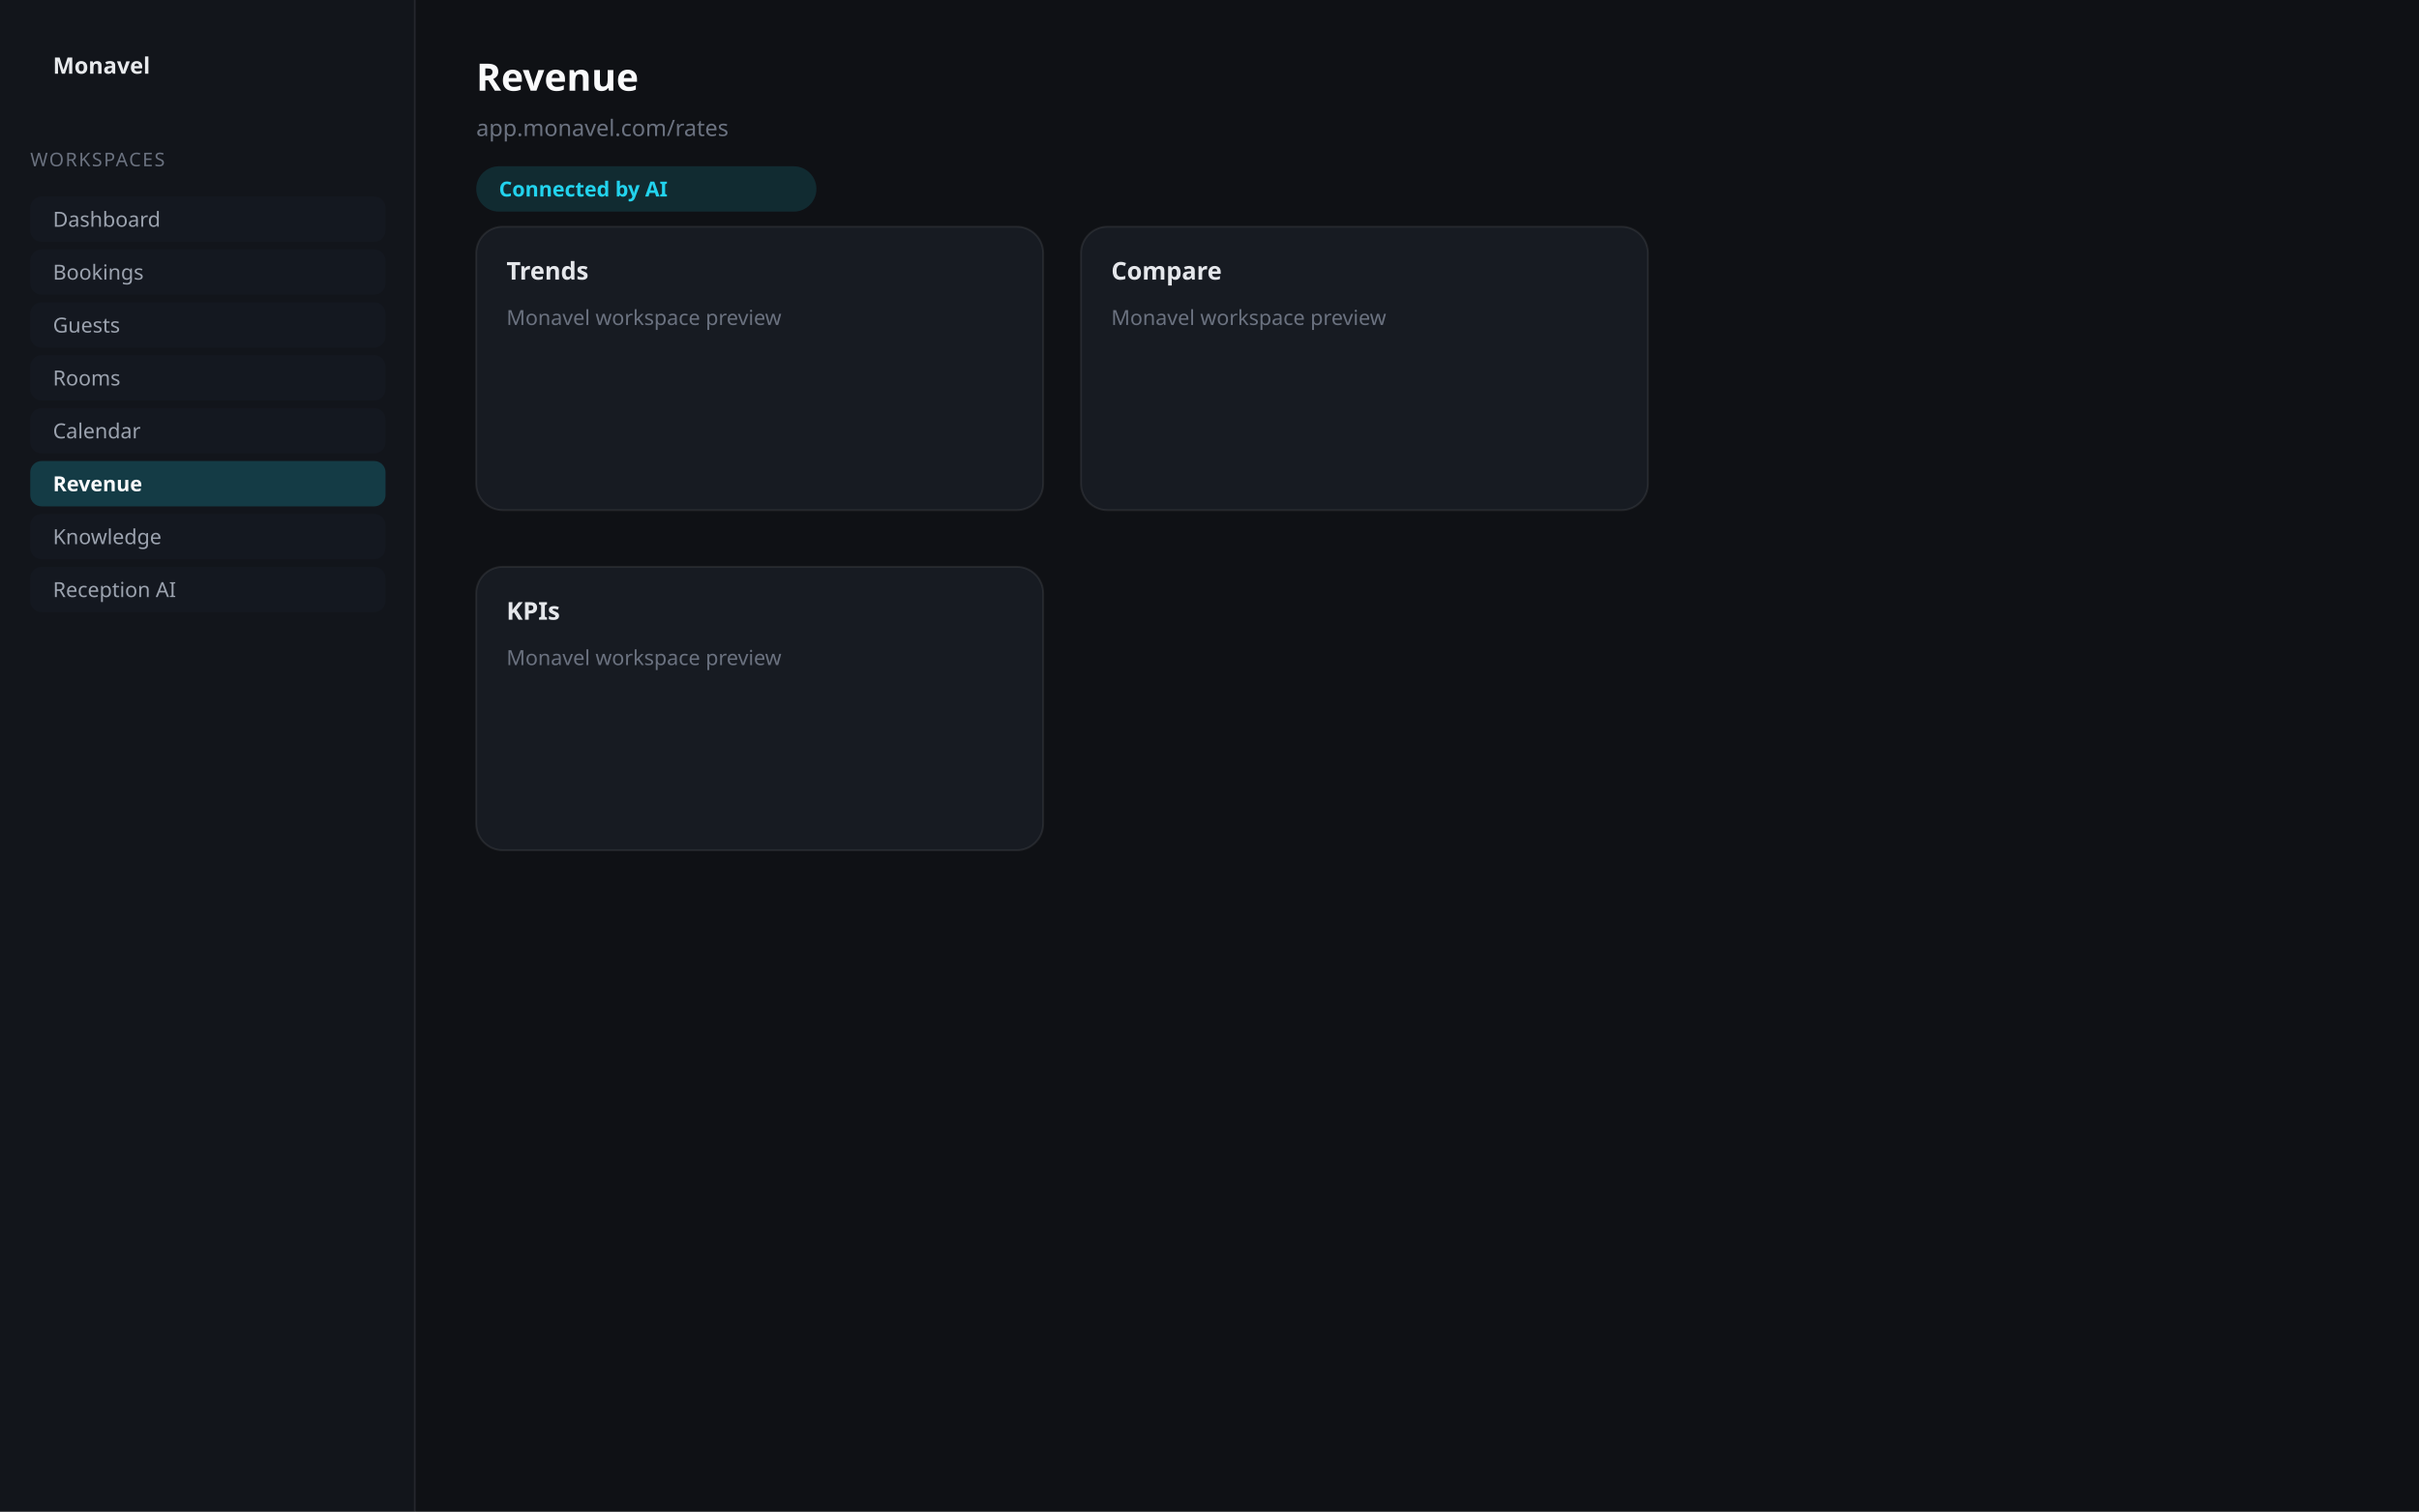
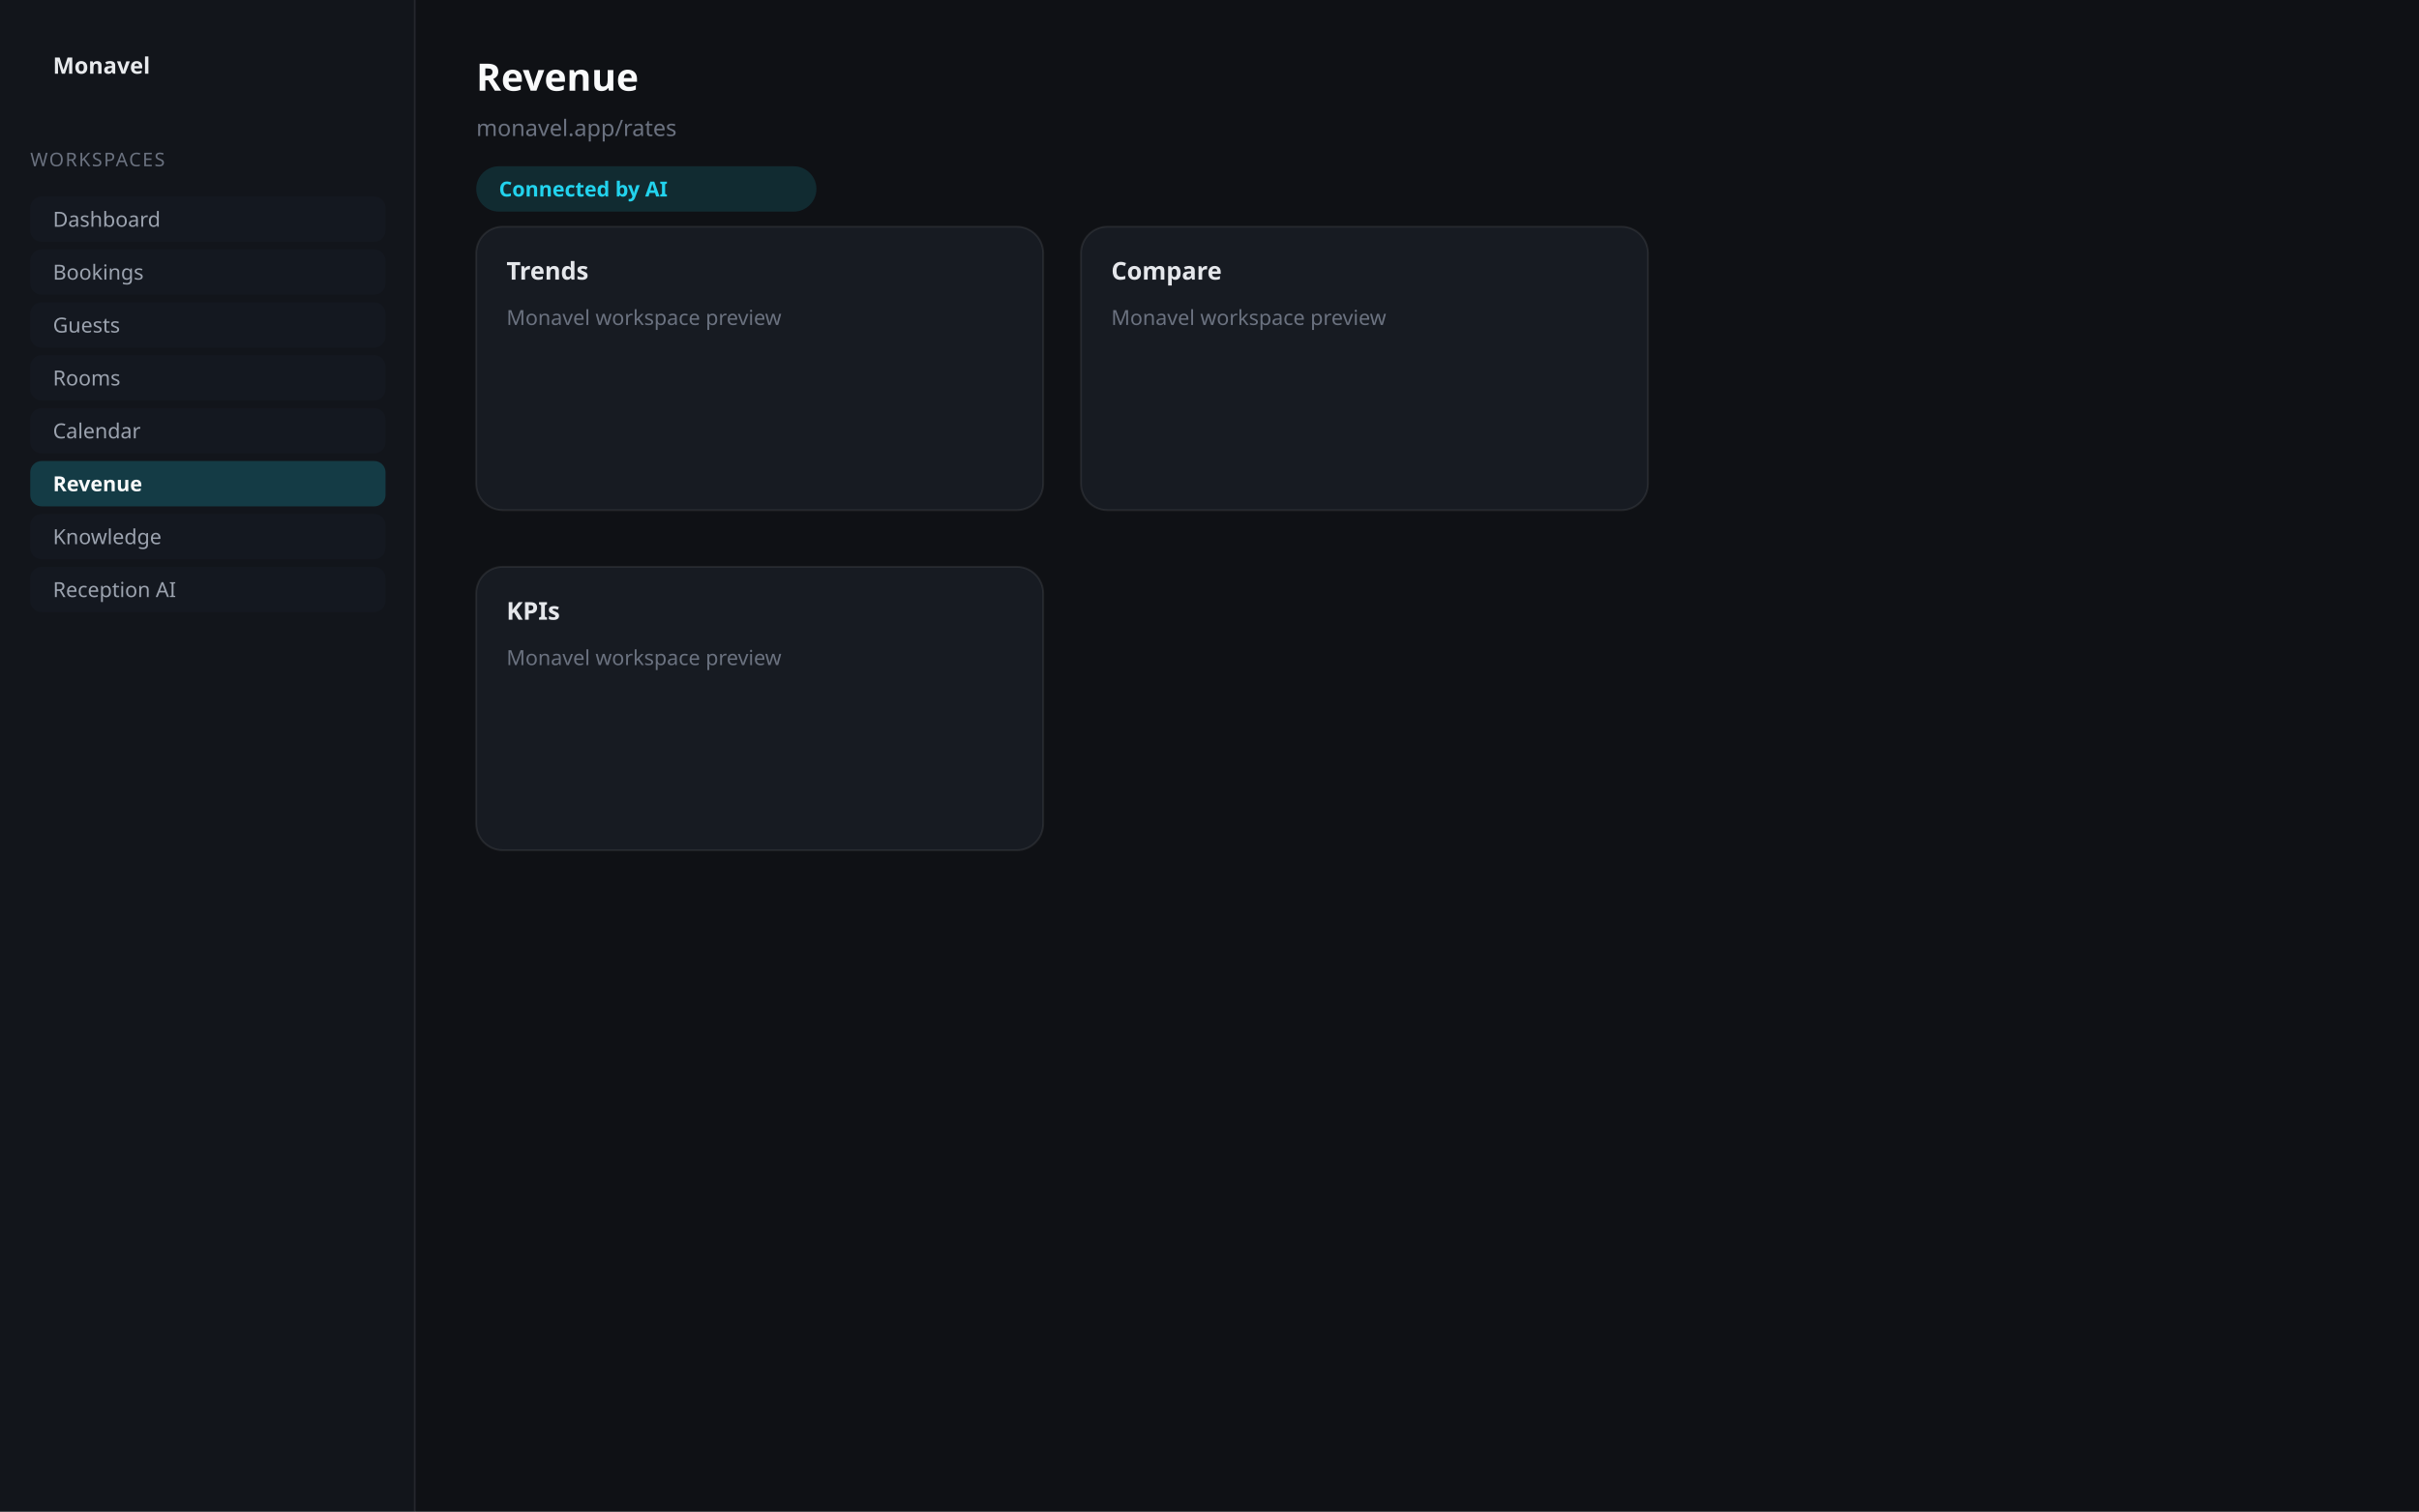
<svg xmlns="http://www.w3.org/2000/svg" width="1280" height="800" viewBox="0 0 1280 800" fill="none">
  <rect width="1280" height="800" fill="#0f1115" />
  <rect x="0" y="0" width="220" height="800" fill="#12151b" />
  <rect x="219" y="0" width="1" height="800" fill="#ffffff" opacity="0.08" />
  <text x="28" y="39" fill="#e8eaed" font-family="system-ui,sans-serif" font-size="12" font-weight="600">Monavel</text>
  <text x="16" y="88" fill="#6b7280" font-family="system-ui,sans-serif" font-size="10" letter-spacing="0.08em">WORKSPACES</text>
  <rect x="16" y="104" width="188" height="24" rx="6" fill="#141820" />
  <text x="28" y="120" fill="#9ca3af" font-family="system-ui,sans-serif" font-size="11" font-weight="400">Dashboard</text>
  <rect x="16" y="132" width="188" height="24" rx="6" fill="#141820" />
  <text x="28" y="148" fill="#9ca3af" font-family="system-ui,sans-serif" font-size="11" font-weight="400">Bookings</text>
  <rect x="16" y="160" width="188" height="24" rx="6" fill="#141820" />
  <text x="28" y="176" fill="#9ca3af" font-family="system-ui,sans-serif" font-size="11" font-weight="400">Guests</text>
  <rect x="16" y="188" width="188" height="24" rx="6" fill="#141820" />
  <text x="28" y="204" fill="#9ca3af" font-family="system-ui,sans-serif" font-size="11" font-weight="400">Rooms</text>
  <rect x="16" y="216" width="188" height="24" rx="6" fill="#141820" />
  <text x="28" y="232" fill="#9ca3af" font-family="system-ui,sans-serif" font-size="11" font-weight="400">Calendar</text>
  <rect x="16" y="244" width="188" height="24" rx="6" fill="#22d3ee33" />
  <text x="28" y="260" fill="#f9fafb" font-family="system-ui,sans-serif" font-size="11" font-weight="600">Revenue</text>
  <rect x="16" y="272" width="188" height="24" rx="6" fill="#141820" />
  <text x="28" y="288" fill="#9ca3af" font-family="system-ui,sans-serif" font-size="11" font-weight="400">Knowledge</text>
  <rect x="16" y="300" width="188" height="24" rx="6" fill="#141820" />
  <text x="28" y="316" fill="#9ca3af" font-family="system-ui,sans-serif" font-size="11" font-weight="400">Reception AI</text>
  <rect x="220" y="0" width="1060" height="800" fill="#0f1115" />
  <text x="252" y="48" fill="#f9fafb" font-family="system-ui,sans-serif" font-size="20" font-weight="600">Revenue</text>
-   <text x="252" y="72" fill="#6b7280" font-family="system-ui,sans-serif" font-size="12">app.monavel.com/rates</text>
+   <text x="252" y="72" fill="#6b7280" font-family="system-ui,sans-serif" font-size="12">monavel.app/rates</text>
  <rect x="252" y="88" width="180" height="24" rx="12" fill="#22d3ee22" />
  <text x="264" y="104" fill="#22d3ee" font-family="system-ui,sans-serif" font-size="11" font-weight="600">Connected by AI</text>
  <rect x="252" y="120" width="300" height="150" rx="14" fill="#171b22" stroke="#ffffff" stroke-opacity="0.08" />
  <text x="268" y="148" fill="#e5e7eb" font-family="system-ui,sans-serif" font-size="13" font-weight="600">Trends</text>
  <text x="268" y="172" fill="#6b7280" font-family="system-ui,sans-serif" font-size="11">Monavel workspace preview</text>
  <rect x="572" y="120" width="300" height="150" rx="14" fill="#171b22" stroke="#ffffff" stroke-opacity="0.08" />
  <text x="588" y="148" fill="#e5e7eb" font-family="system-ui,sans-serif" font-size="13" font-weight="600">Compare</text>
  <text x="588" y="172" fill="#6b7280" font-family="system-ui,sans-serif" font-size="11">Monavel workspace preview</text>
  <rect x="252" y="300" width="300" height="150" rx="14" fill="#171b22" stroke="#ffffff" stroke-opacity="0.08" />
  <text x="268" y="328" fill="#e5e7eb" font-family="system-ui,sans-serif" font-size="13" font-weight="600">KPIs</text>
  <text x="268" y="352" fill="#6b7280" font-family="system-ui,sans-serif" font-size="11">Monavel workspace preview</text>
</svg>
